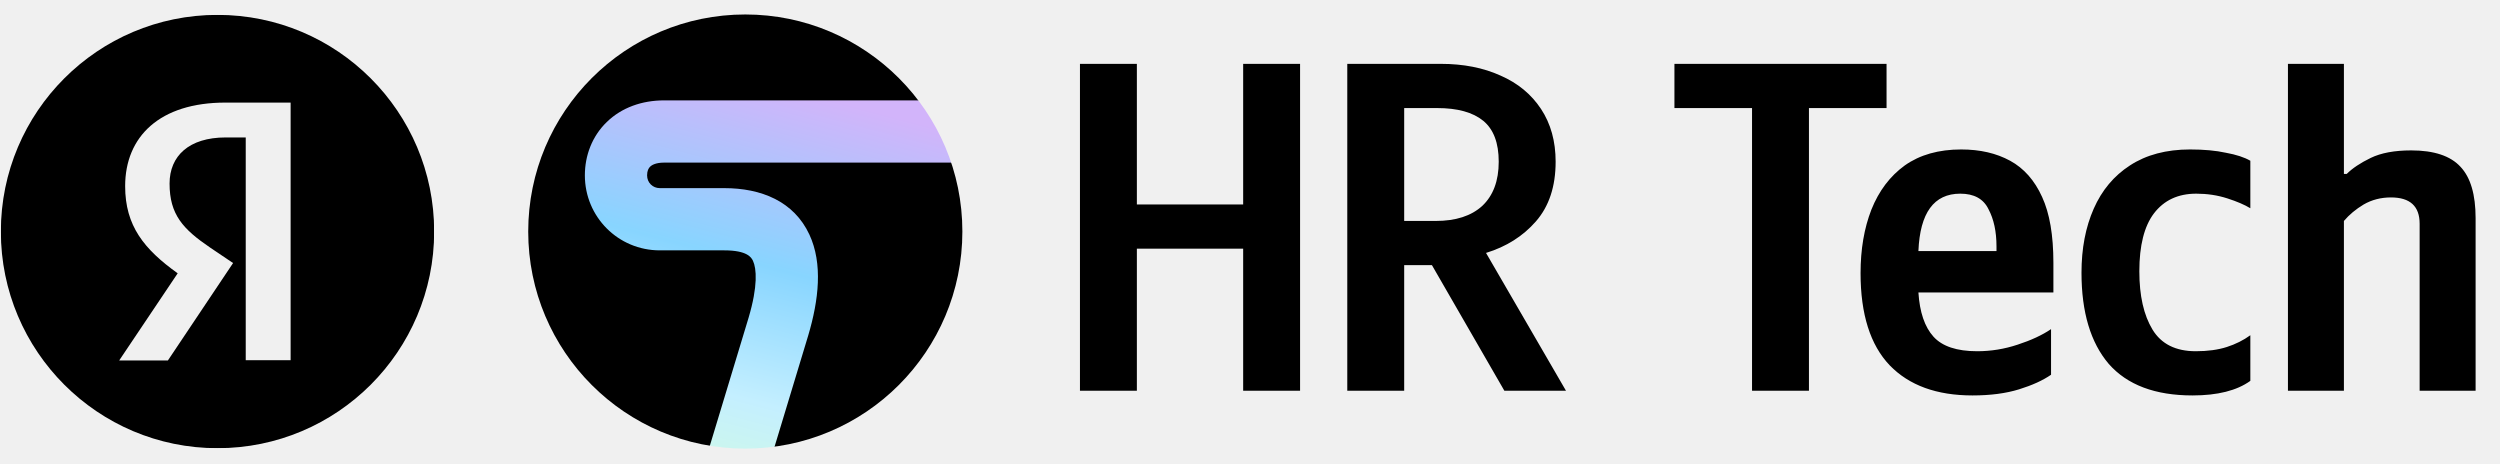
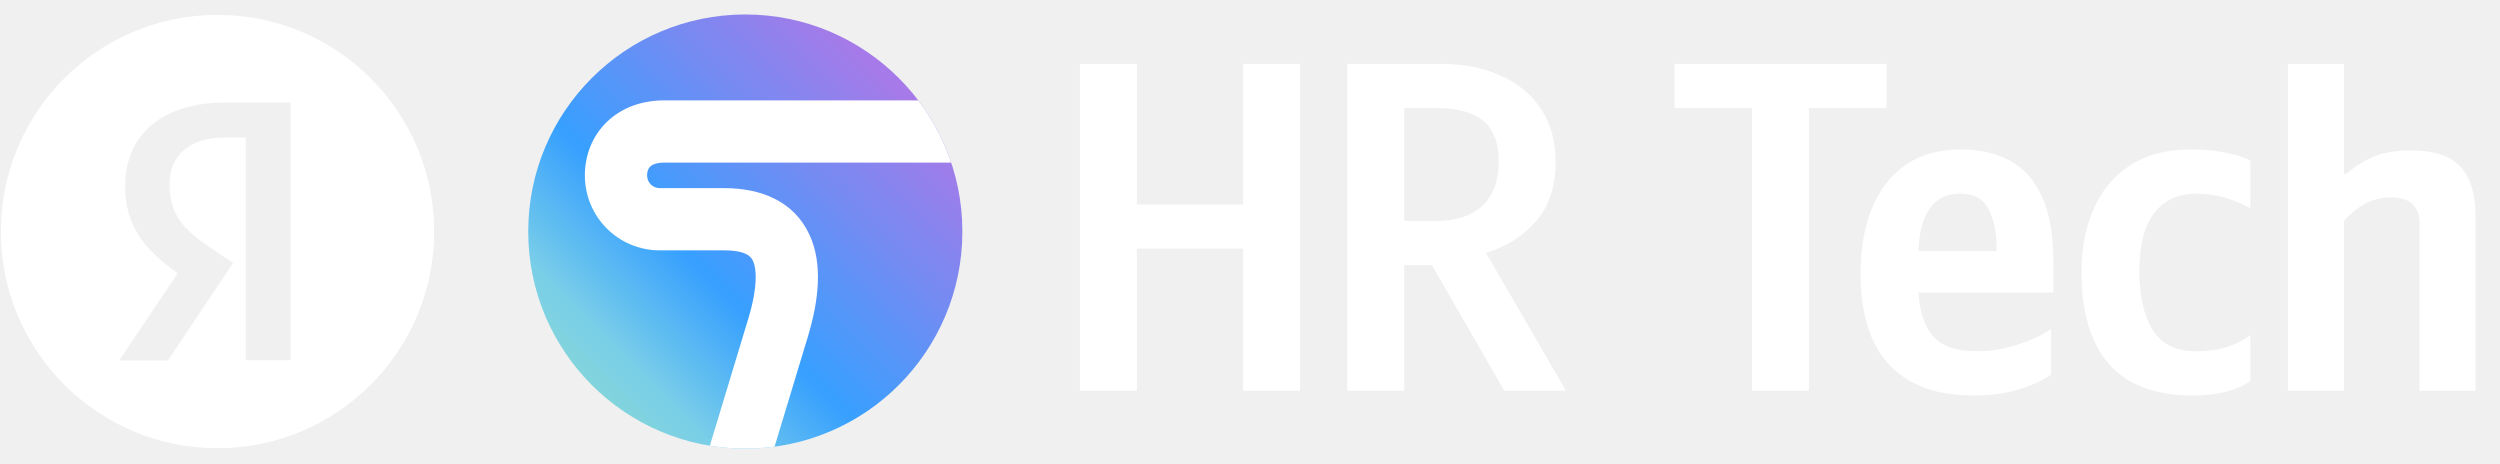
<svg xmlns="http://www.w3.org/2000/svg" width="691" height="128" viewBox="0 0 691 128" fill="none">
-   <g clip-path="url(#clip0_1216_37)">
-     <mask id="mask0_1216_37" style="mask-type:alpha" maskUnits="userSpaceOnUse" x="0" y="4" width="121" height="120">
+   <g clip-path="url(#clip0_1216_66)">
+     <mask id="mask0_1216_66" style="mask-type:alpha" maskUnits="userSpaceOnUse" x="0" y="4" width="121" height="120">
      <circle cx="60.12" cy="63.996" r="59.883" fill="#C4C4C4" />
    </mask>
-     <g mask="url(#mask0_1216_37)">
-       <path fill-rule="evenodd" clip-rule="evenodd" d="M120.226 4.002H0.226V124.002H120.226V4.002ZM62.377 37.99H67.921V99.566H80.328V28.355H62.311C44.162 28.355 34.592 37.726 34.592 51.454C34.592 62.409 39.806 68.877 49.111 75.543L32.942 99.632H46.406L64.423 72.705L58.153 68.481C50.563 63.333 46.868 59.307 46.868 50.728C46.868 43.138 52.213 37.99 62.377 37.99Z" fill="black" />
+     <g mask="url(#mask0_1216_66)">
+       <path fill-rule="evenodd" clip-rule="evenodd" d="M120.226 4.002H0.226V124.002H120.226V4.002ZM62.377 37.99H67.921V99.566H80.328V28.355H62.311C44.162 28.355 34.592 37.726 34.592 51.454C34.592 62.409 39.806 68.877 49.111 75.543L32.942 99.632H46.406L64.423 72.705L58.153 68.481C50.563 63.333 46.868 59.307 46.868 50.728C46.868 43.138 52.213 37.99 62.377 37.99Z" fill="white" />
    </g>
  </g>
-   <mask id="mask1_1216_37" style="mask-type:luminance" maskUnits="userSpaceOnUse" x="146" y="4" width="120" height="120">
+   <path d="M206 124C239.137 124 266 97.137 266 64C266 30.863 239.137 4 206 4C172.863 4 146 30.863 146 64C146 97.137 172.863 124 206 124Z" fill="url(#paint0_linear_1216_66)" />
+   <mask id="mask1_1216_66" style="mask-type:luminance" maskUnits="userSpaceOnUse" x="146" y="4" width="120" height="120">
    <path d="M206 124C239.137 124 266 97.137 266 64C266 30.863 239.137 4 206 4C172.863 4 146 30.863 146 64C146 97.137 172.863 124 206 124Z" fill="white" />
  </mask>
-   <g mask="url(#mask1_1216_37)">
-     <path d="M206 126.604C240.575 126.604 268.604 98.575 268.604 64C268.604 29.425 240.575 1.396 206 1.396C171.425 1.396 143.396 29.425 143.396 64C143.396 98.575 171.425 126.604 206 126.604Z" fill="black" />
-     <path fill-rule="evenodd" clip-rule="evenodd" d="M206 126.204C240.354 126.204 268.204 98.354 268.204 64C268.204 29.646 240.354 1.796 206 1.796C171.646 1.796 143.796 29.646 143.796 64C143.796 98.354 171.646 126.204 206 126.204ZM268.604 64C268.604 98.575 240.575 126.604 206 126.604C171.425 126.604 143.396 98.575 143.396 64C143.396 29.425 171.425 1.396 206 1.396C240.575 1.396 268.604 29.425 268.604 64Z" fill="url(#paint0_linear_1216_37)" />
-     <path d="M267.292 36.344H183.6C175 36.344 170.256 41.772 170.256 48.472C170.256 55.172 175.6 60.6 182.384 60.6H200.196C216.648 60.6 220.684 71.66 215.144 90.296L197.208 149.548" fill="black" />
-     <path fill-rule="evenodd" clip-rule="evenodd" d="M167.713 33.724C171.836 29.723 177.449 27.744 183.6 27.744H267.292V44.944H183.6C181.151 44.944 180.092 45.679 179.692 46.067C179.278 46.469 178.856 47.187 178.856 48.472C178.856 50.461 180.388 52 182.384 52H200.196C210.363 52 219.419 55.61 223.713 64.828C227.468 72.892 226.304 82.934 223.387 92.746L223.381 92.767L205.439 152.04L188.977 147.056L206.9 87.845C206.902 87.839 206.904 87.832 206.906 87.825C209.523 79.015 209.11 74.215 208.121 72.091C207.669 71.12 206.48 69.2 200.196 69.2H182.384C170.811 69.2 161.656 59.883 161.656 48.472C161.656 43.057 163.605 37.711 167.713 33.724Z" fill="url(#paint1_linear_1216_37)" />
+   <g mask="url(#mask1_1216_66)">
+     <path fill-rule="evenodd" clip-rule="evenodd" d="M167.714 33.724C171.836 29.723 177.449 27.744 183.6 27.744H267.292V44.944H183.6C181.151 44.944 180.092 45.679 179.693 46.067C179.279 46.469 178.856 47.187 178.856 48.472C178.856 50.461 180.389 52 182.384 52H200.196C210.364 52 219.419 55.61 223.713 64.828C227.469 72.892 226.305 82.934 223.388 92.746L223.382 92.767L205.439 152.04L188.977 147.056L206.901 87.845C206.903 87.839 206.905 87.832 206.907 87.825C209.523 79.015 209.111 74.215 208.121 72.091C207.669 71.12 206.481 69.2 200.196 69.2H182.384C170.812 69.2 161.656 59.883 161.656 48.472C161.656 43.057 163.606 37.711 167.714 33.724Z" fill="white" />
  </g>
-   <path d="M298.5 17.65H314.23V56.52H343.61V17.65H359.34V108H343.61V68.74H314.23V108H298.5V17.65ZM372.387 17.65H398.257C404.497 17.65 410 18.733 414.767 20.9C419.533 22.98 423.26 26.057 425.947 30.13C428.633 34.203 429.977 39.057 429.977 44.69C429.977 51.537 428.157 57.04 424.517 61.2C420.963 65.273 416.37 68.177 410.737 69.91L432.837 108H415.807L395.787 73.29H388.117V108H372.387V17.65ZM396.827 61.07C402.373 61.07 406.663 59.683 409.697 56.91C412.73 54.05 414.247 49.977 414.247 44.69C414.247 39.49 412.817 35.72 409.957 33.38C407.097 31.04 402.85 29.87 397.217 29.87H388.117V61.07H396.827ZM462.813 29.87V17.65H521.443V29.87H499.993V108H484.263V29.87H462.813ZM566.909 103.58C564.656 105.14 561.709 106.483 558.069 107.61C554.429 108.737 550.139 109.3 545.199 109.3C535.319 109.3 527.693 106.527 522.319 100.98C516.946 95.347 514.259 86.853 514.259 75.5C514.259 68.913 515.256 63.063 517.249 57.95C519.329 52.75 522.406 48.677 526.479 45.73C530.639 42.783 535.839 41.31 542.079 41.31C547.279 41.31 551.786 42.35 555.599 44.43C559.413 46.51 562.359 49.847 564.439 54.44C566.519 58.947 567.559 65.013 567.559 72.64V80.83H530.249C530.596 86.29 531.983 90.363 534.409 93.05C536.836 95.737 540.866 97.08 546.499 97.08C550.313 97.08 554.039 96.473 557.679 95.26C561.406 94.047 564.483 92.617 566.909 90.97V103.58ZM541.819 53.53C534.539 53.53 530.683 58.817 530.249 69.39H551.829V68.09C551.829 64.017 551.093 60.593 549.619 57.82C548.233 54.96 545.633 53.53 541.819 53.53ZM606.004 109.3C595.69 109.3 587.977 106.397 582.864 100.59C577.837 94.697 575.324 86.29 575.324 75.37C575.324 68.697 576.45 62.803 578.704 57.69C580.957 52.577 584.294 48.59 588.714 45.73C593.22 42.783 598.767 41.31 605.354 41.31C609.167 41.31 612.46 41.613 615.234 42.22C618.094 42.74 620.347 43.477 621.994 44.43V57.56C620.434 56.607 618.31 55.697 615.624 54.83C612.937 53.963 610.077 53.53 607.044 53.53C602.017 53.53 598.117 55.35 595.344 58.99C592.657 62.543 591.314 67.873 591.314 74.98C591.314 81.74 592.527 87.113 594.954 91.1C597.38 95.087 601.367 97.08 606.914 97.08C610.207 97.08 613.067 96.69 615.494 95.91C617.92 95.13 620.087 94.047 621.994 92.66V105.27C618.267 107.957 612.937 109.3 606.004 109.3ZM647.857 61.07V108H632.387V17.65H647.857V48.07H648.637C650.197 46.51 652.407 45.037 655.267 43.65C658.127 42.263 661.853 41.57 666.447 41.57C672.773 41.57 677.323 43.087 680.097 46.12C682.87 49.067 684.257 53.79 684.257 60.29V108H668.787V61.85C668.787 56.997 666.143 54.57 660.857 54.57C658.083 54.57 655.57 55.22 653.317 56.52C651.15 57.82 649.33 59.337 647.857 61.07Z" fill="black" />
+   <path d="M298.5 17.65H314.23V56.52H343.61V17.65H359.34V108H343.61V68.74H314.23V108H298.5V17.65ZM372.387 17.65H398.257C404.497 17.65 410 18.733 414.767 20.9C419.533 22.98 423.26 26.057 425.947 30.13C428.633 34.203 429.977 39.057 429.977 44.69C429.977 51.537 428.157 57.04 424.517 61.2C420.963 65.273 416.37 68.177 410.737 69.91L432.837 108H415.807L395.787 73.29H388.117V108H372.387V17.65ZM396.827 61.07C402.373 61.07 406.663 59.683 409.697 56.91C412.73 54.05 414.247 49.977 414.247 44.69C414.247 39.49 412.817 35.72 409.957 33.38C407.097 31.04 402.85 29.87 397.217 29.87H388.117V61.07H396.827ZM462.813 29.87V17.65H521.443V29.87H499.993V108H484.263V29.87H462.813ZM566.909 103.58C564.656 105.14 561.709 106.483 558.069 107.61C554.429 108.737 550.139 109.3 545.199 109.3C535.319 109.3 527.693 106.527 522.319 100.98C516.946 95.347 514.259 86.853 514.259 75.5C514.259 68.913 515.256 63.063 517.249 57.95C519.329 52.75 522.406 48.677 526.479 45.73C530.639 42.783 535.839 41.31 542.079 41.31C547.279 41.31 551.786 42.35 555.599 44.43C559.413 46.51 562.359 49.847 564.439 54.44C566.519 58.947 567.559 65.013 567.559 72.64V80.83H530.249C530.596 86.29 531.983 90.363 534.409 93.05C536.836 95.737 540.866 97.08 546.499 97.08C550.313 97.08 554.039 96.473 557.679 95.26C561.406 94.047 564.483 92.617 566.909 90.97V103.58ZM541.819 53.53C534.539 53.53 530.683 58.817 530.249 69.39H551.829V68.09C551.829 64.017 551.093 60.593 549.619 57.82C548.233 54.96 545.633 53.53 541.819 53.53ZM606.004 109.3C595.69 109.3 587.977 106.397 582.864 100.59C577.837 94.697 575.324 86.29 575.324 75.37C575.324 68.697 576.45 62.803 578.704 57.69C580.957 52.577 584.294 48.59 588.714 45.73C593.22 42.783 598.767 41.31 605.354 41.31C609.167 41.31 612.46 41.613 615.234 42.22C618.094 42.74 620.347 43.477 621.994 44.43V57.56C620.434 56.607 618.31 55.697 615.624 54.83C612.937 53.963 610.077 53.53 607.044 53.53C602.017 53.53 598.117 55.35 595.344 58.99C592.657 62.543 591.314 67.873 591.314 74.98C591.314 81.74 592.527 87.113 594.954 91.1C597.38 95.087 601.367 97.08 606.914 97.08C610.207 97.08 613.067 96.69 615.494 95.91C617.92 95.13 620.087 94.047 621.994 92.66V105.27C618.267 107.957 612.937 109.3 606.004 109.3ZM647.857 61.07V108H632.387V17.65H647.857V48.07H648.637C650.197 46.51 652.407 45.037 655.267 43.65C658.127 42.263 661.853 41.57 666.447 41.57C672.773 41.57 677.323 43.087 680.097 46.12C682.87 49.067 684.257 53.79 684.257 60.29V108H668.787V61.85C668.787 56.997 666.143 54.57 660.857 54.57C658.083 54.57 655.57 55.22 653.317 56.52C651.15 57.82 649.33 59.337 647.857 61.07Z" fill="white" />
  <defs>
-     <linearGradient id="paint0_linear_1216_37" x1="206" y1="1.396" x2="206" y2="126.604" gradientUnits="userSpaceOnUse">
-       <stop stop-color="#9CDBFF" />
-       <stop offset="0.25" stop-color="#95F4F4" />
-       <stop offset="0.5" stop-color="#B6EBEB" />
-       <stop offset="0.75" stop-color="#FFCCD8" />
-       <stop offset="1" stop-color="#CCCCFF" />
+     <linearGradient id="paint0_linear_1216_66" x1="244.8" y1="21.2" x2="146" y2="120" gradientUnits="userSpaceOnUse">
+       <stop stop-color="#A67AE8" />
+       <stop offset="0.528" stop-color="#37A0FF" />
+       <stop offset="0.757" stop-color="#79CEE8" />
+       <stop offset="1" stop-color="#94E1C4" />
    </linearGradient>
-     <linearGradient id="paint1_linear_1216_37" x1="230.4" y1="27.744" x2="200" y2="142.8" gradientUnits="userSpaceOnUse">
-       <stop stop-color="#D2B4FA" />
-       <stop offset="0.412" stop-color="#88D5FF" />
-       <stop offset="0.724" stop-color="#C4EFFF" />
-       <stop offset="1" stop-color="#D3FEDC" />
-     </linearGradient>
-     <clipPath id="clip0_1216_37">
+     <clipPath id="clip0_1216_66">
      <rect width="120" height="120" fill="white" transform="translate(0 4)" />
    </clipPath>
  </defs>
</svg>
